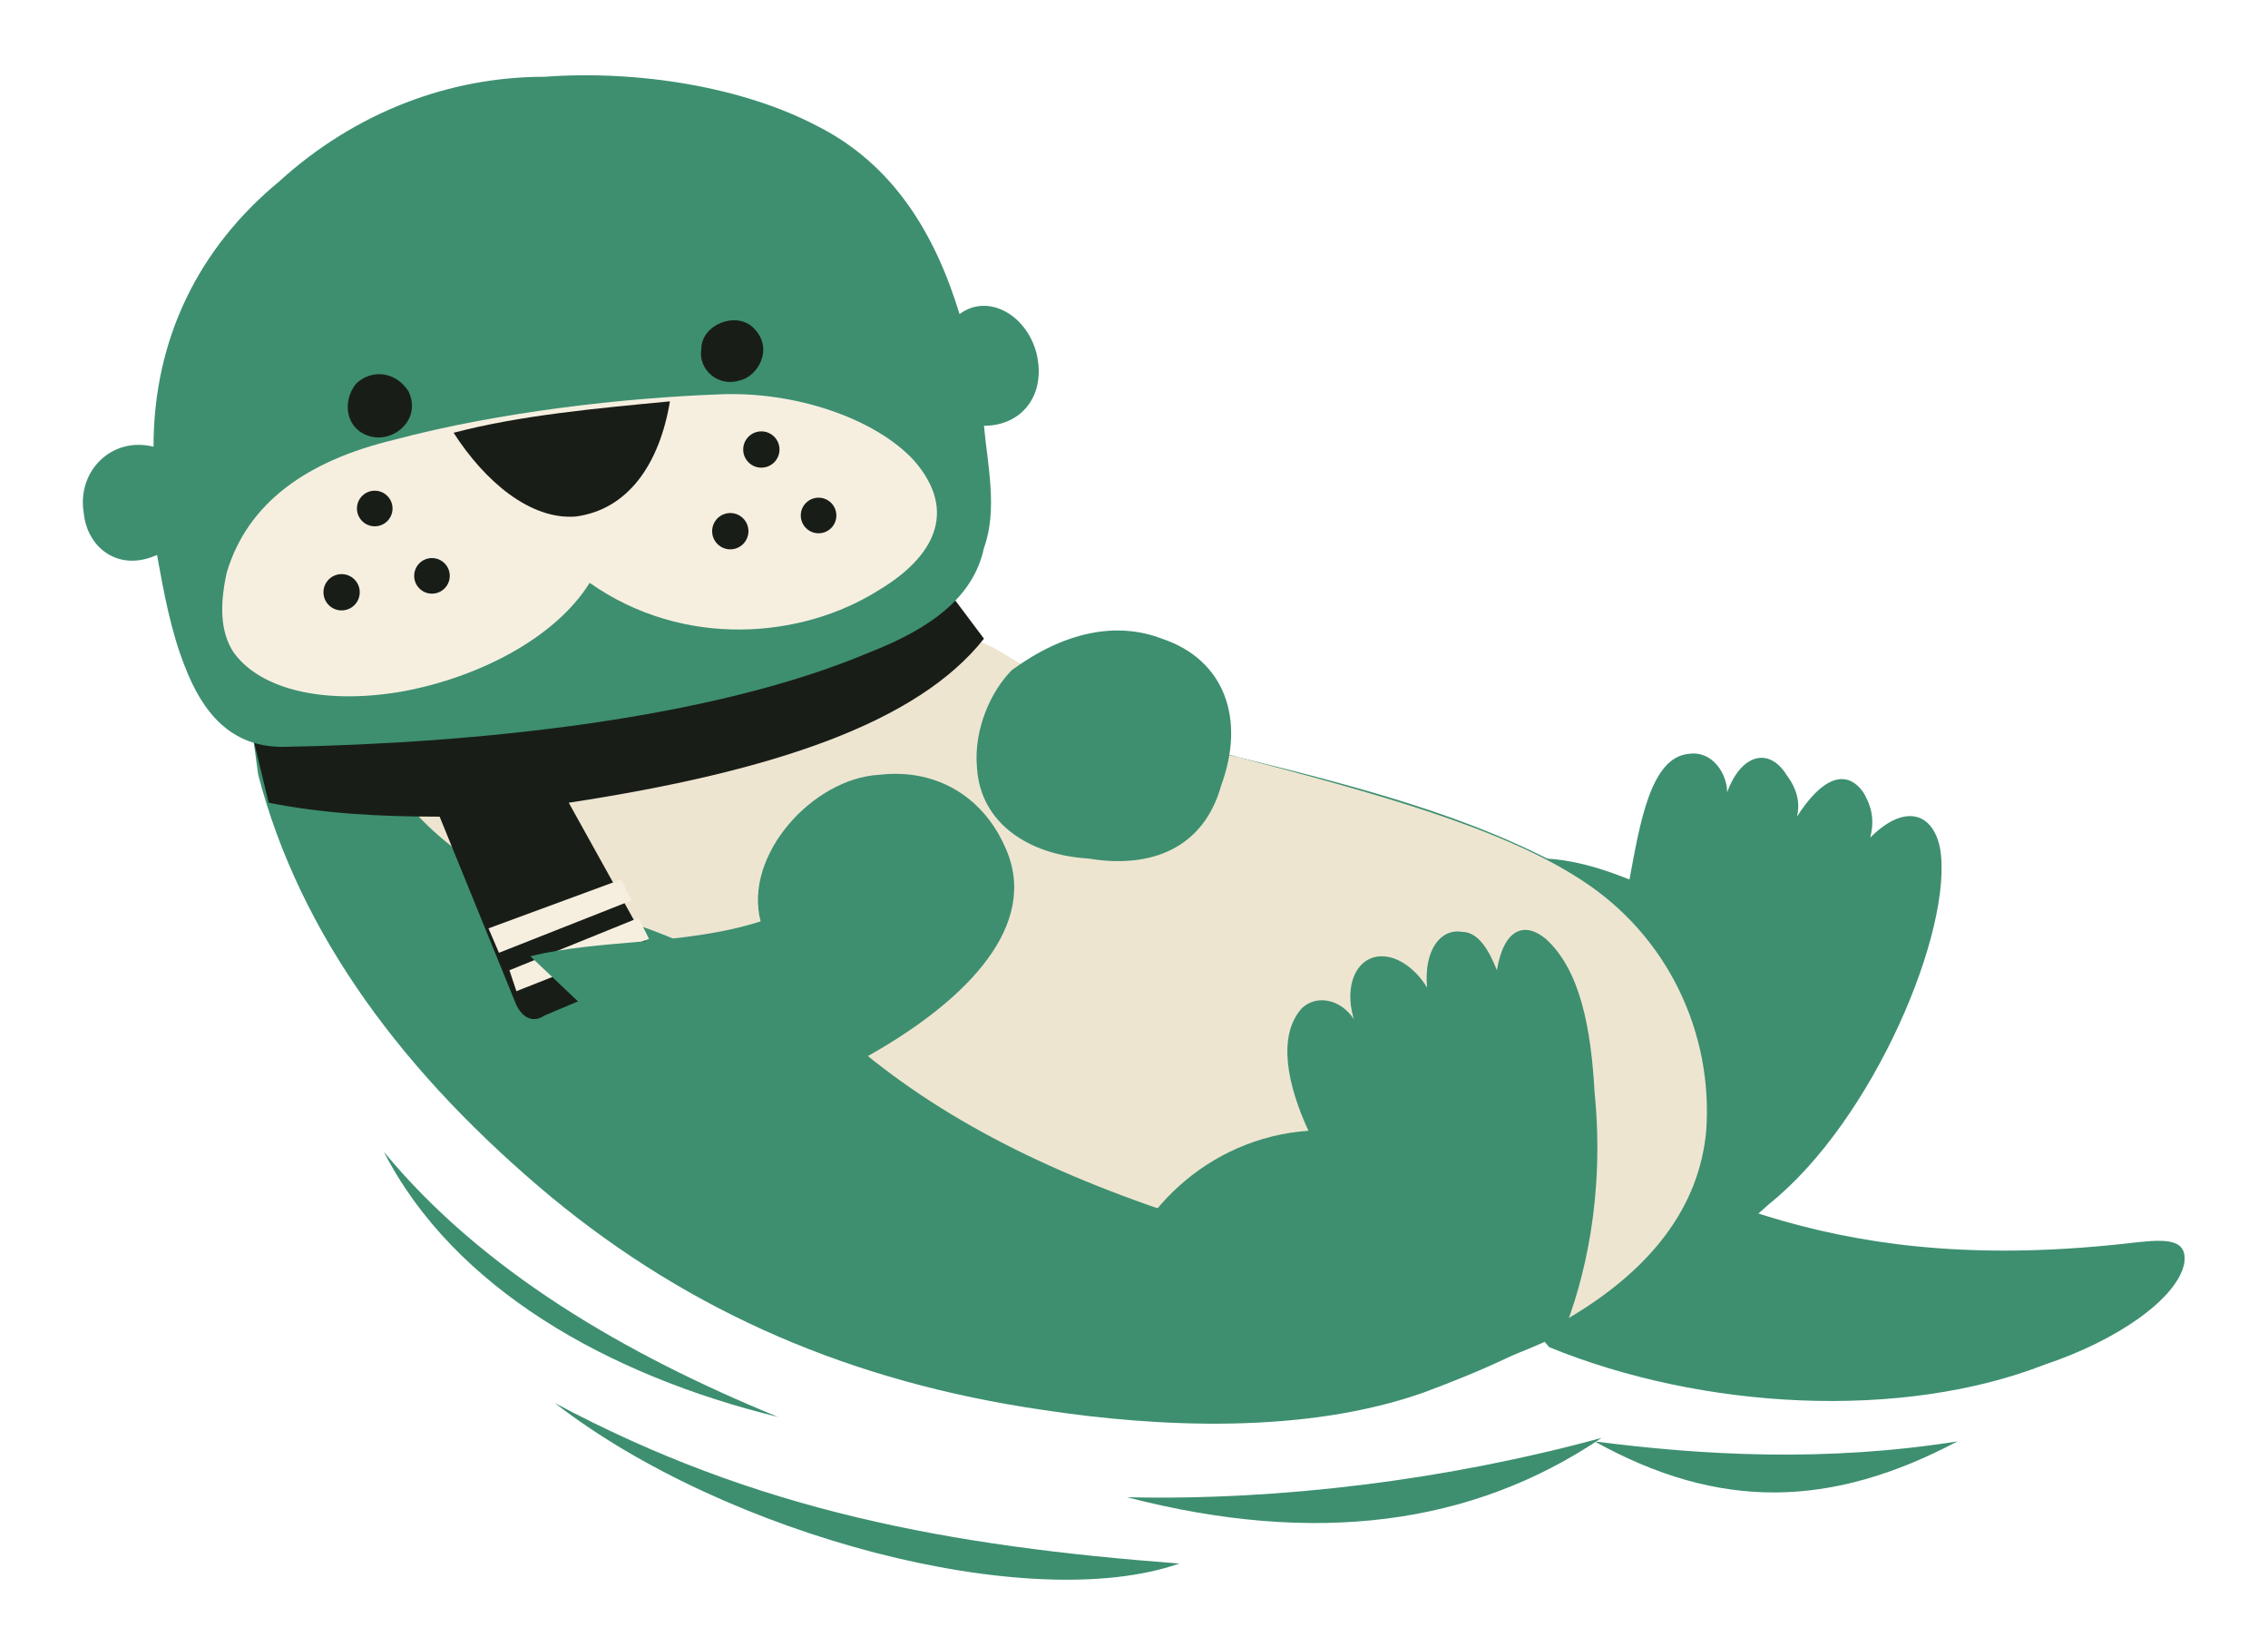
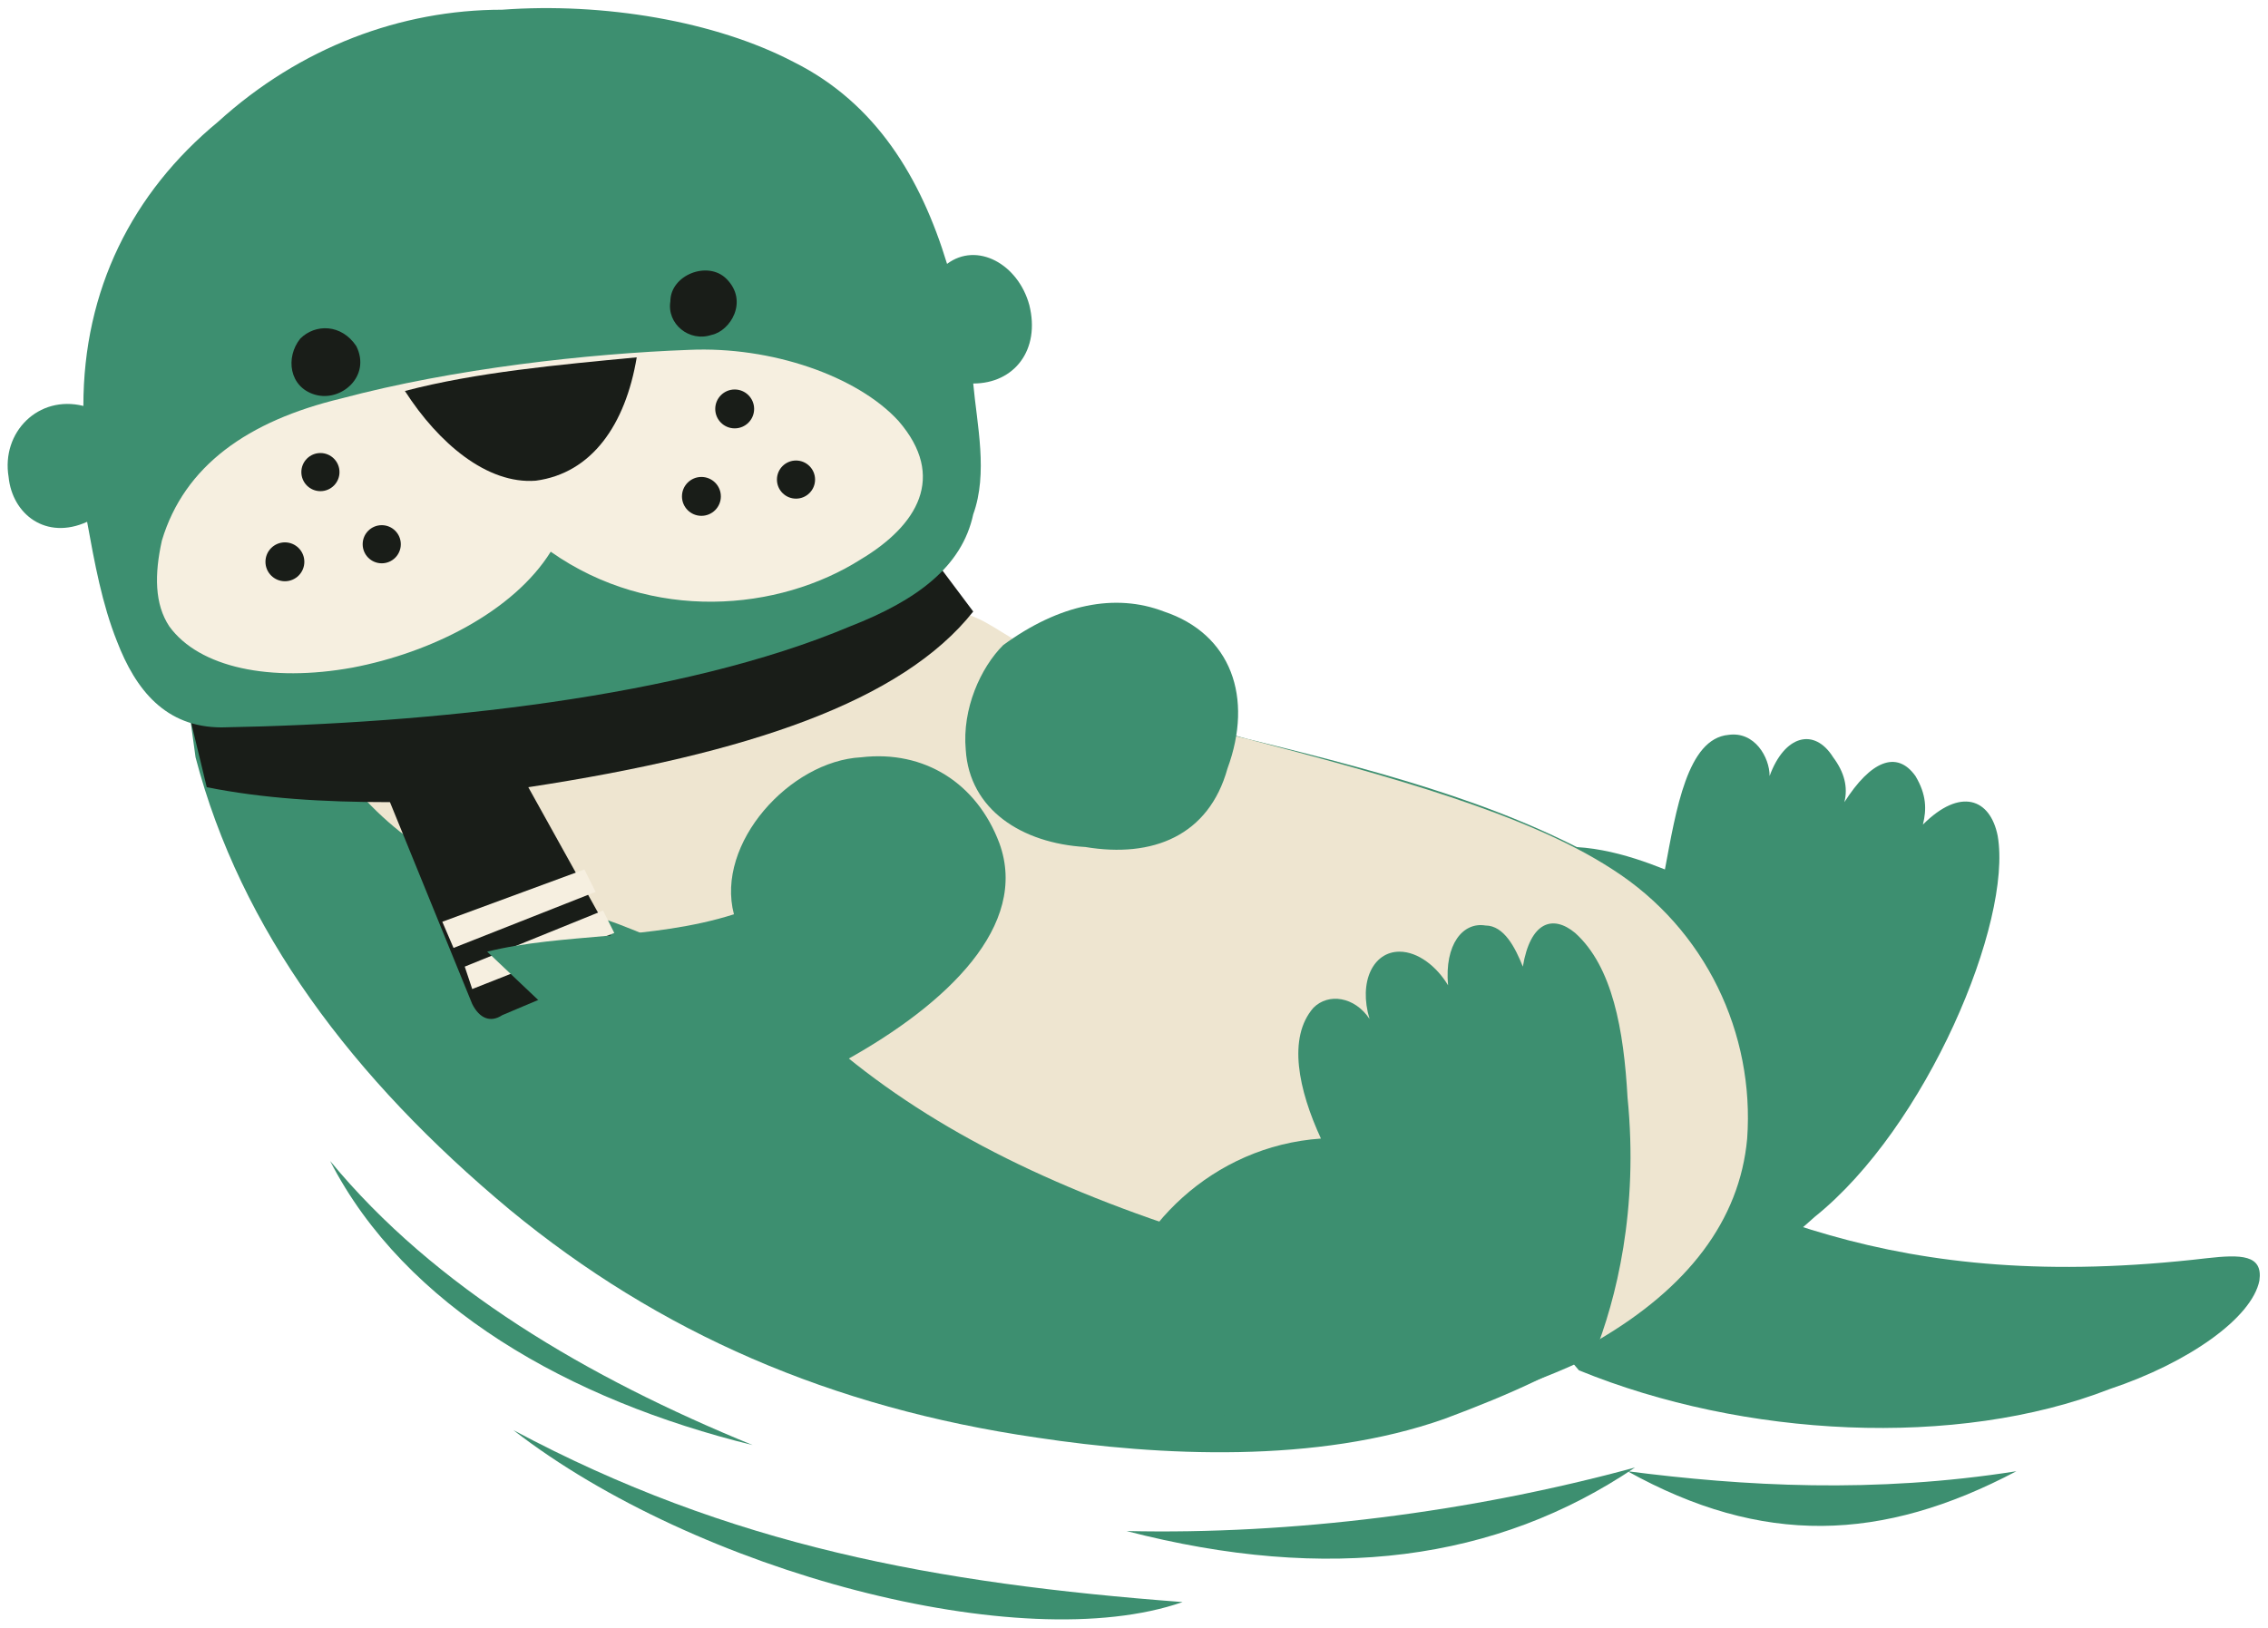
- <svg xmlns="http://www.w3.org/2000/svg" viewBox="-2 -2 650 466">
+ <svg xmlns="http://www.w3.org/2000/svg" viewBox="19.7 17.4 606.6 435.3">
  <g>
    <path d="m430 245c12-3 25 1 35 5 3-16 6-35 17-36 7-1 11 6 11 11 4-11 12-13 17-5 3 4 4 8 3 12 7-11 14-14 19-7 3 5 3 9 2 13 10-10 18-7 20 3 4 23-19 78-49 102-12 11-29 22-48 28z" fill="#3D8F70" />
    <path d="m436 317c48 23 89 47 174 37 9-1 15-1 14 6-2 10-19 22-40 29-41 16-98 13-142-5l-28-33z" fill="#3D8F70" />
    <path d="m69 198c33-14 63-13 93-2 32 11 69-4 103 7 29 4 60 4 88 12 41 10 73 19 101 36 27 18 41 53 28 87-13 31-41 46-76 59-34 12-76 10-109 5-55-8-101-28-141-61-42-35-72-75-84-121z" fill="#3D8F70" />
    <path d="m112 225c38 5 69-6 102-20 21-10 35-22 59-24 8 0 13 5 19 8 17 16 36 20 61 26 38 10 75 20 98 35 25 16 38 44 36 72-2 22-16 40-40 54-27 8-61-11-96-25-44-13-78-29-105-51-26-20-50-33-75-40-26-6-45-17-59-35z" fill="#EEE5D0" />
    <path d="m68 199c59-2 165-28 200-34l12 16c-19 24-60 38-119 47l25 45c1 2-3 4-6 5l-26 11c-3 2-6 1-8-3l-22-54c-18 0-34-1-49-4z" fill="#191D18" />
    <path d="m138 264 38-14 3 6-38 15z" fill="#F6EFE0" />
    <path d="m144 276 37-15 3 6-38 15z" fill="#F6EFE0" />
    <path d="m150 272c20-5 44-3 66-10-5-19 15-41 34-42 17-2 31 7 37 23 8 22-14 43-41 58-23 12-43 14-58 7z" fill="#3D8F70" />
    <path d="m288 190c15-11 30-14 43-9 18 6 24 23 17 42-5 18-20 24-38 21-17-1-31-10-32-26-1-11 4-22 10-28z" fill="#3D8F70" />
    <path d="m317 370c5-24 27-46 56-48-6-13-9-27-2-35 4-4 11-3 15 3-3-10 1-18 8-18 5 0 10 4 13 9-1-11 4-17 10-16 5 0 8 6 10 11 2-12 8-14 14-9 10 9 13 26 14 44 3 30-3 54-9 69-37 18-78 23-107 14z" fill="#3D8F70" />
    <path d="m42 126c0-31 13-57 36-76 22-20 49-30 76-30 27-2 57 3 78 14 22 11 34 31 41 54 8-6 19 0 22 11 3 12-4 21-15 21 1 11 4 24 0 35-3 14-15 23-33 30-45 19-112 26-168 27-15 0-23-10-28-23-4-10-6-21-8-32-11 5-20-2-21-12-2-12 8-22 20-19z" fill="#3D8F70" />
    <path d="m63 162c6-20 23-32 48-38 30-8 66-12 93-13 22-1 45 7 56 19 13 15 5 28-10 37-22 14-56 17-83-2-10 16-32 27-53 31-22 4-41 0-49-11-4-6-4-14-2-23z" fill="#F6EFE0" />
    <path d="m128 122c19-5 41-7 62-9-3 18-12 31-27 33-13 1-26-10-35-24z" fill="#191D18" />
    <g>
      <path d="m115 110c4 8-4 15-11 13s-8-10-4-15c4-4 11-4 15 2z" fill="#191D18" />
      <path d="m214 92c6 6 1 14-4 15-6 2-12-3-11-9 0-7 10-11 15-6z" fill="#191D18" />
    </g>
    <g>
      <circle cx="105.4" cy="143.7" r="5.1" fill="#191D18" />
      <circle cx="95.9" cy="167.7" r="5.2" fill="#191D18" />
      <circle cx="121.8" cy="163" r="5.1" fill="#191D18" />
      <circle cx="216.2" cy="126.8" r="5.2" fill="#191D18" />
      <circle cx="207.3" cy="150.2" r="5.2" fill="#191D18" />
      <circle cx="232.6" cy="145.7" r="5.1" fill="#191D18" />
    </g>
  </g>
  <g>
    <path d="m108 328c28 34 69 58 113 76-49-12-93-37-113-76z" fill="#3D8F70" />
    <path d="m157 400c58 31 113 41 179 46-43 15-130-8-179-46z" fill="#3D8F70" />
    <path d="m321 427c44 1 92-5 136-17-37 25-82 31-136 17z" fill="#3D8F70" />
    <path d="m455 411c31 4 66 6 104 0-36 19-68 20-104 0z" fill="#3D8F70" />
  </g>
</svg>
